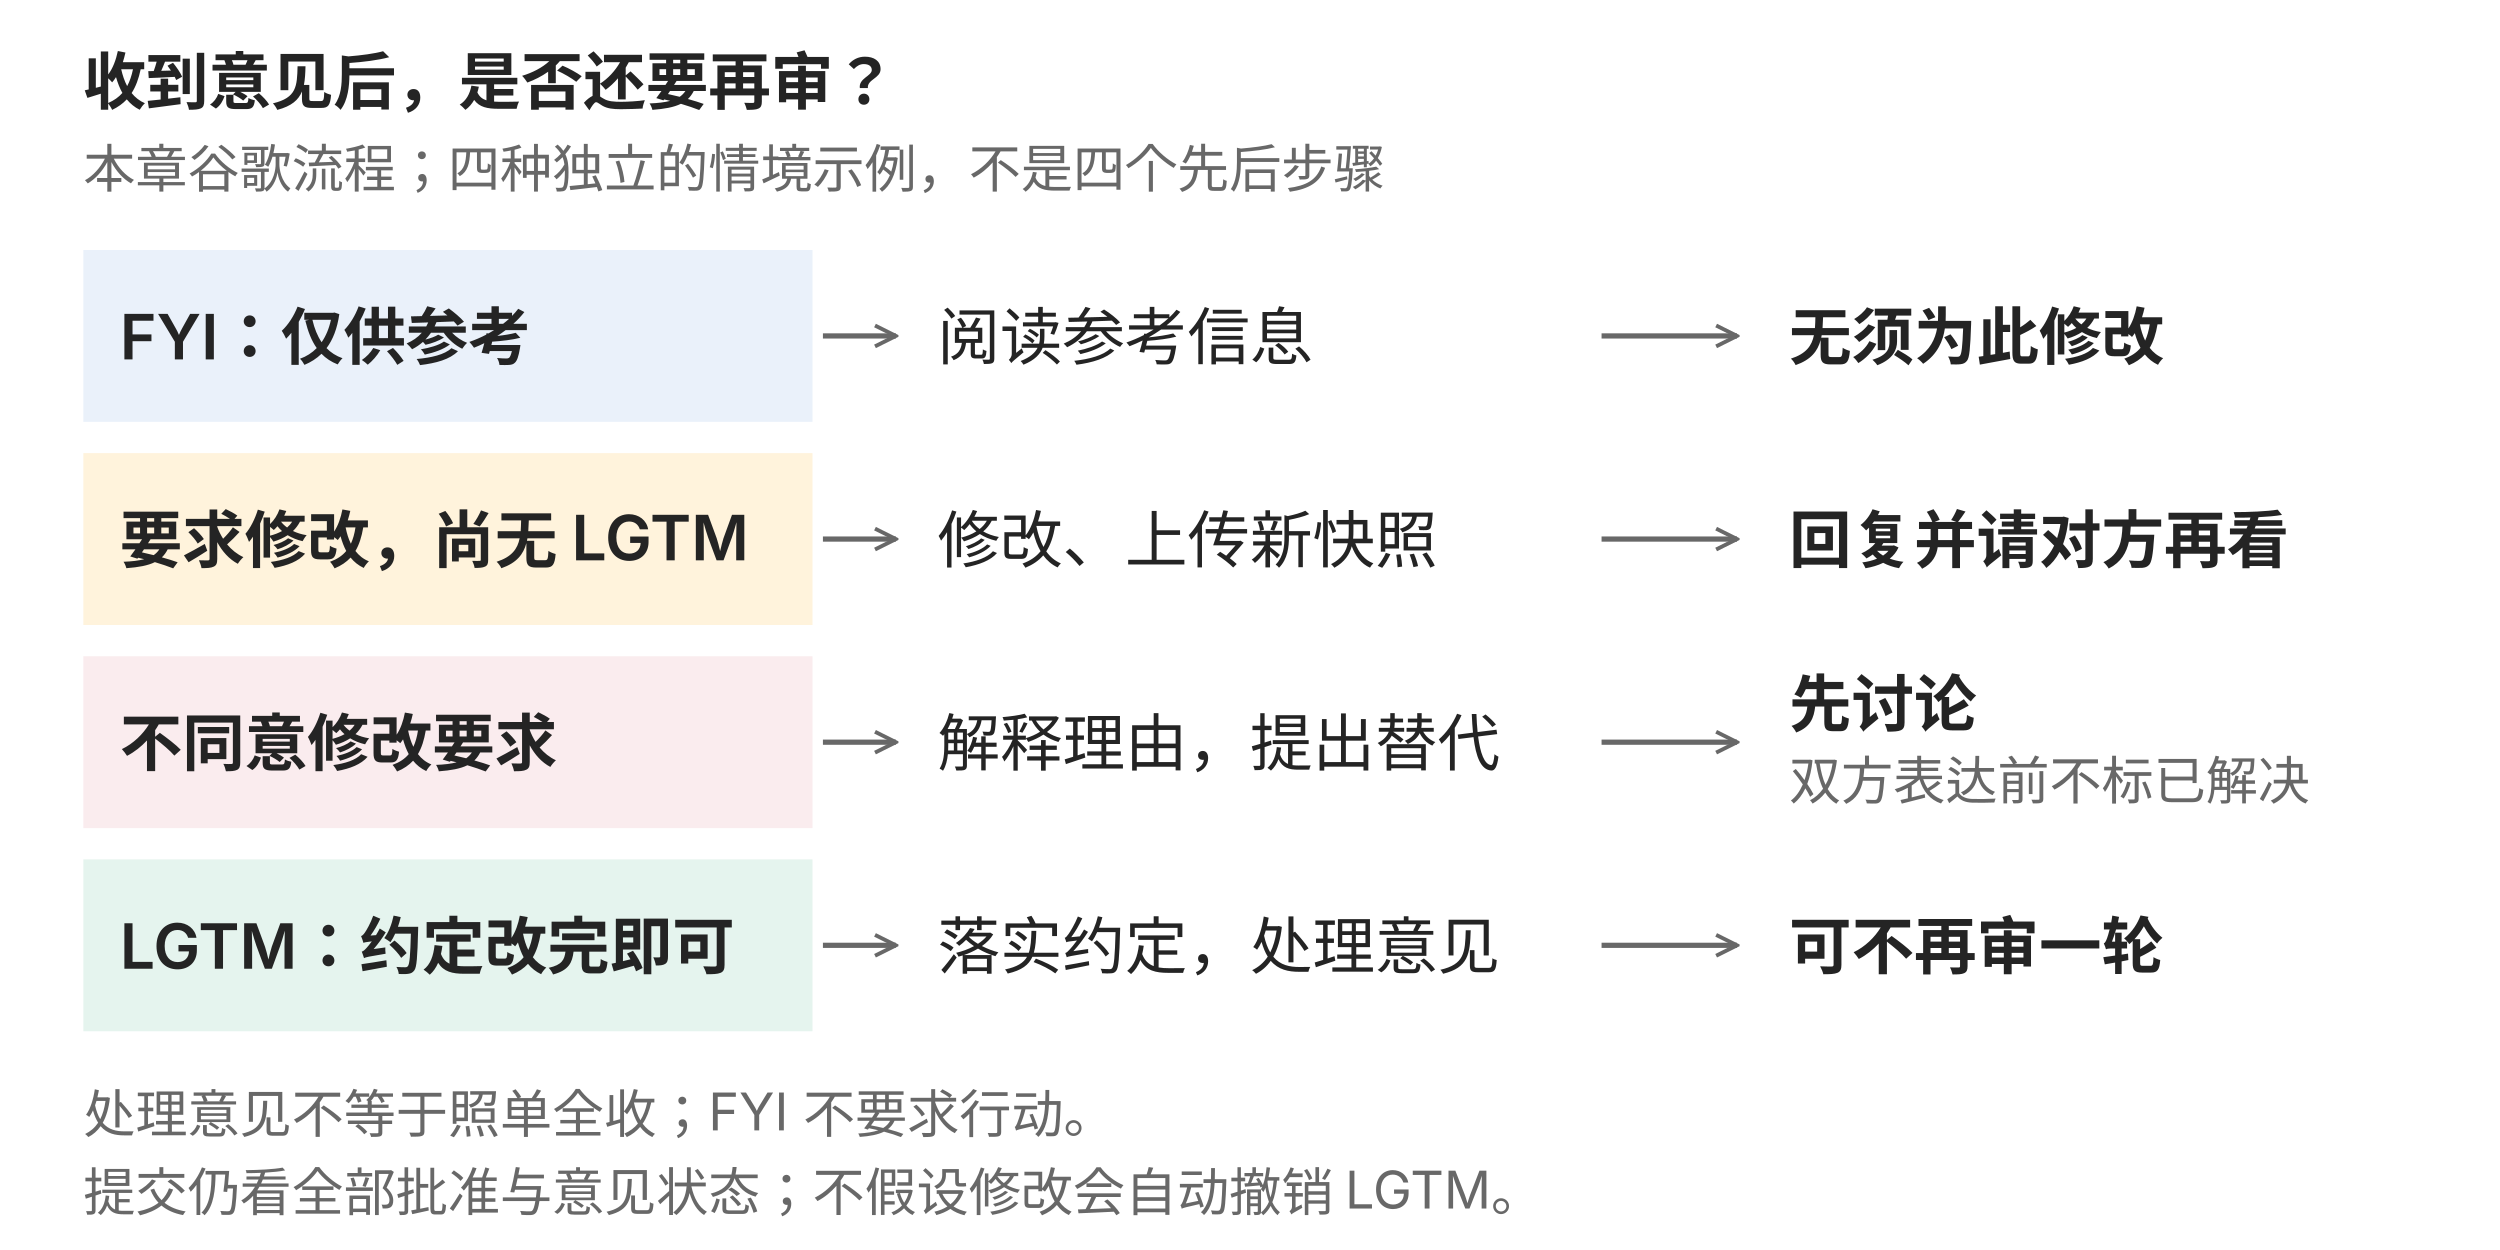
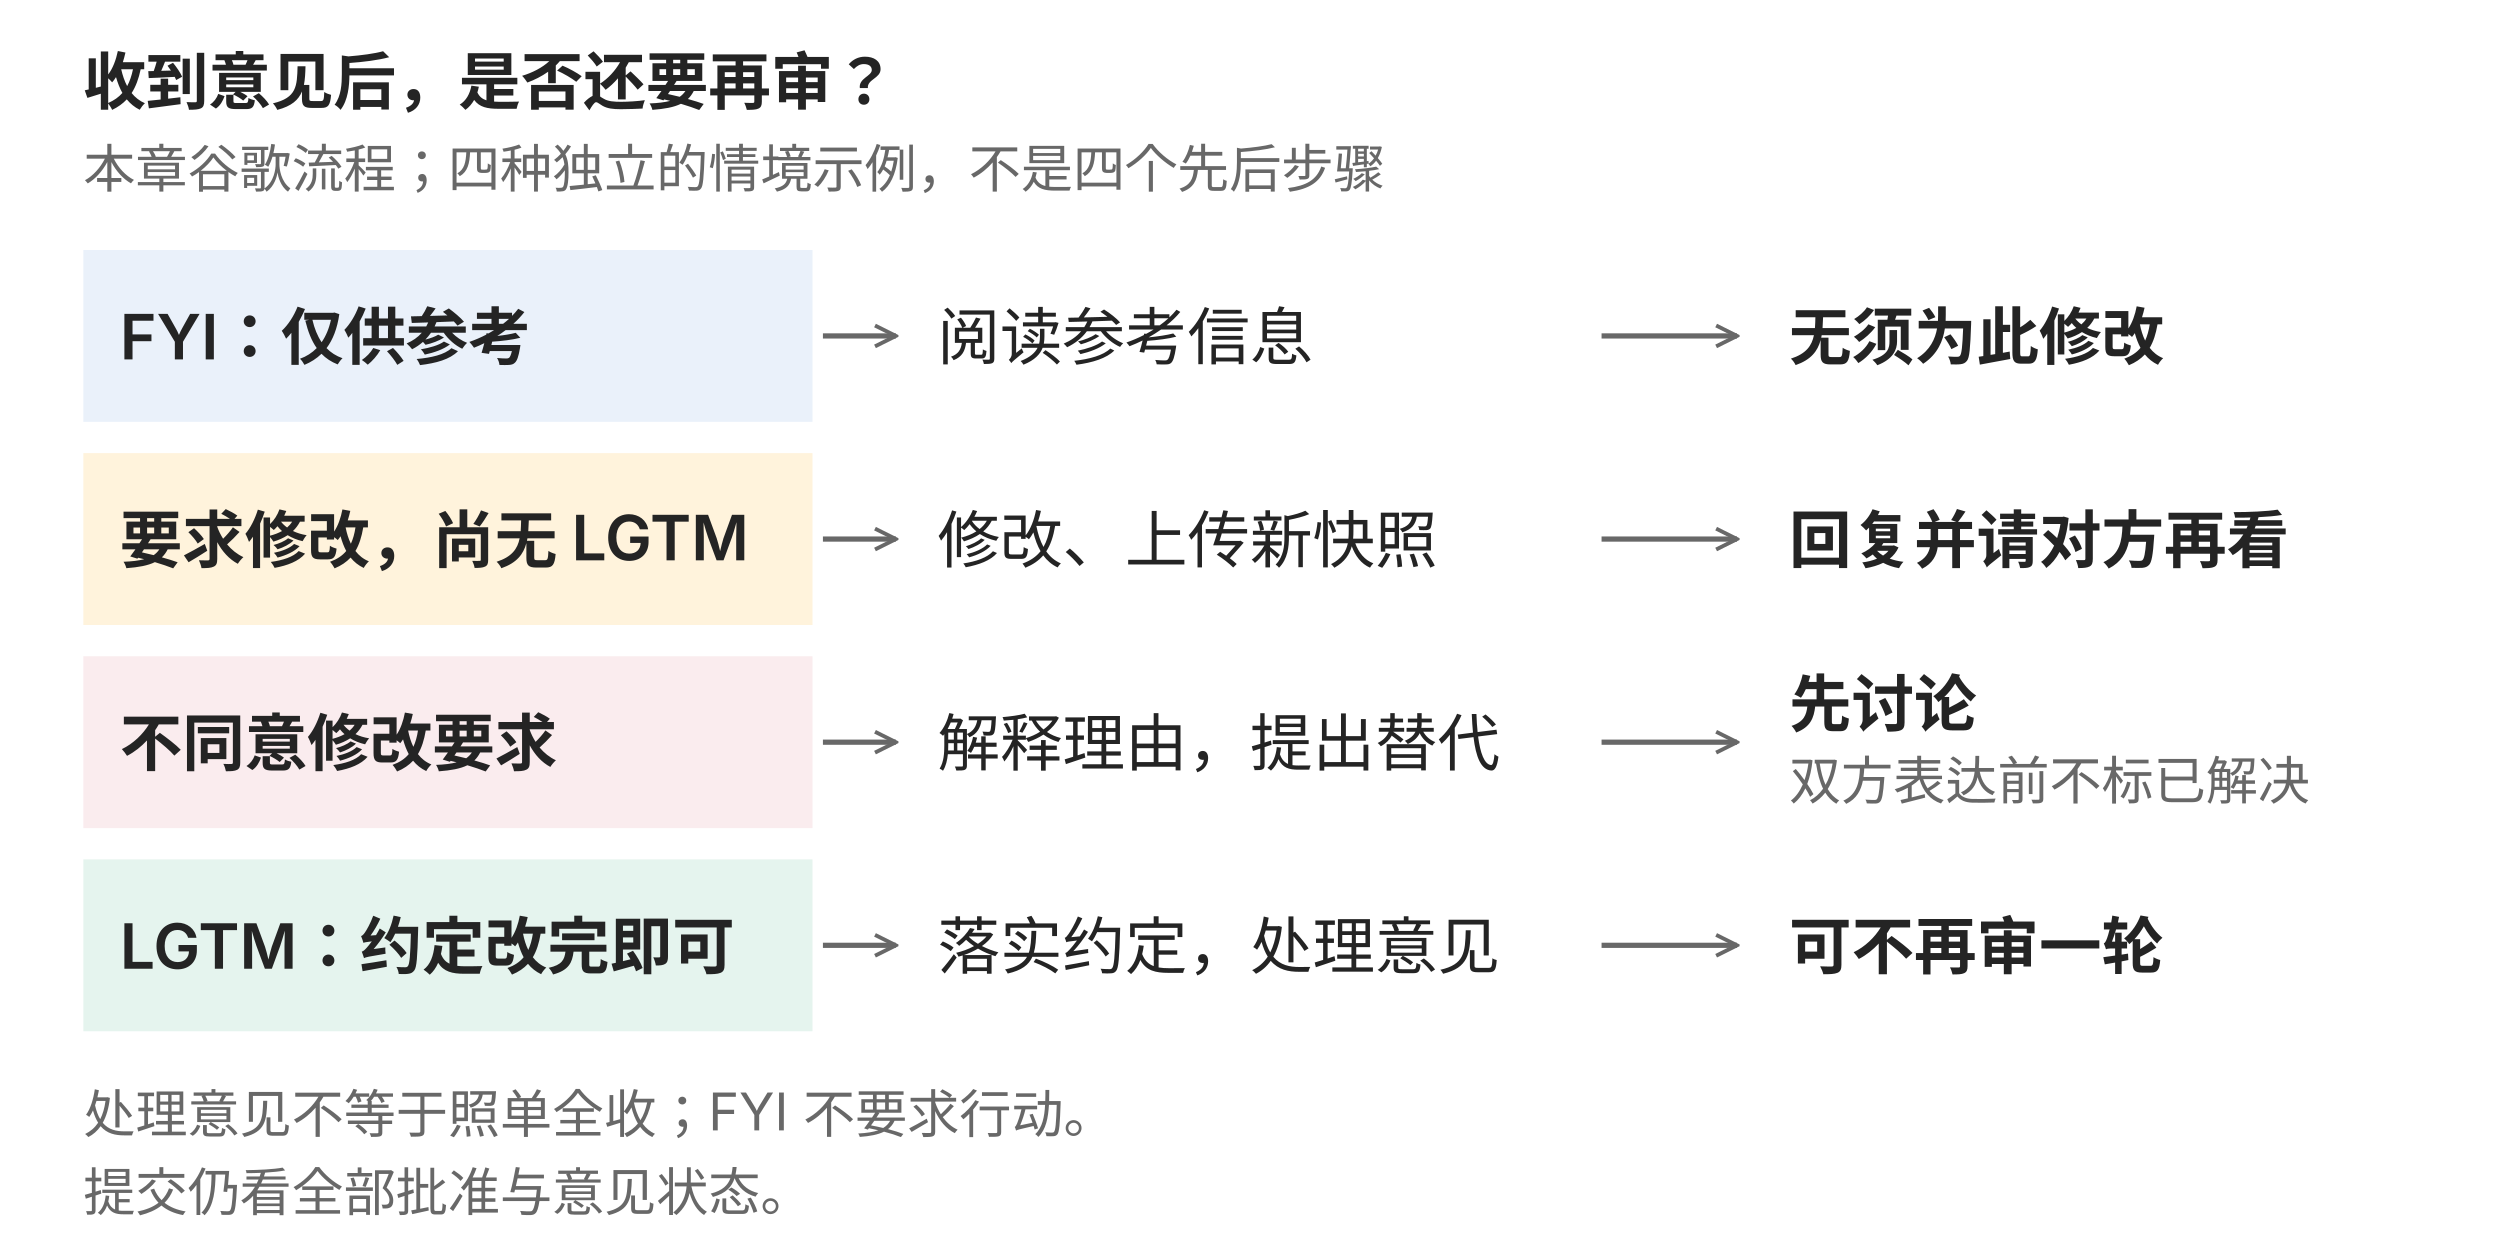
<svg xmlns="http://www.w3.org/2000/svg" id="ch09-01-diagram" class="chapter-svg cg-ch09-01" role="img" aria-labelledby="ch09-01-title ch09-01-desc" viewBox="0 0 960 480" width="960" height="480">
  <style>
.cg-ch09-01#ch09-01-diagram text{font-family:-apple-system,BlinkMacSystemFont,'Segoe UI','PingFang SC','Microsoft YaHei',sans-serif;font-size:24px;font-weight:400;letter-spacing:0;fill:var(--diagram-ink,#242424)}
.cg-ch09-01#ch09-01-diagram .strong{font-weight:600}
.cg-ch09-01#ch09-01-diagram .small{font-size:20px;fill:var(--diagram-muted,#686868)}
.cg-ch09-01#ch09-01-diagram .peer{fill:var(--diagram-secondary,#2f6eac);font-weight:600}
.cg-ch09-01#ch09-01-diagram .author{fill:var(--diagram-primary,#087f6d);font-weight:600}
.cg-ch09-01#ch09-01-diagram .danger{fill:var(--diagram-danger,#b54750);font-weight:600}
.cg-ch09-01#ch09-01-diagram .line{fill:none;stroke:var(--diagram-line,#b9c9c0);stroke-width:1.5}
.cg-ch09-01#ch09-01-diagram .arrow{fill:none;stroke:var(--diagram-muted,#686868);stroke-width:2;marker-end:url(#ch09-01-arrow)}
</style>
  <defs>
    <marker id="ch09-01-arrow" viewBox="0 0 10 10" refX="9" refY="5" markerWidth="10" markerHeight="10" markerUnits="userSpaceOnUse" orient="auto">
      <path d="M1 1 L9 5 L1 9" fill="none" stroke="var(--diagram-muted,#686868)" stroke-width="1.5" />
    </marker>
  </defs>
  <rect id="ch09-01-box1" x="0" y="0" width="960" height="480" rx="0" fill="var(--diagram-bg,#fff)" />
  <text x="32" y="40" class="strong" text-anchor="start">收到意见后，是否还要再审？</text>
  <text x="32" y="72" class="small" text-anchor="start">本章谷歌流程；四种独立的情境示例，不是四个先后步骤</text>
  <rect id="ch09-01-box2" x="32" y="96" width="280" height="66" rx="0" fill="var(--diagram-secondary-soft,#eaf1fa)" />
  <text x="46" y="138" class="strong" text-anchor="start" data-box="ch09-01-box2">FYI：仅供参考</text>
  <path d="M316 129 H344" class="arrow" />
  <text x="360" y="138" class="" text-anchor="start">阅读参考信息</text>
  <path d="M615 129 H667" class="arrow" />
  <text x="687" y="138" class="strong" text-anchor="start">无须为此修改</text>
  <rect id="ch09-01-box3" x="32" y="174" width="280" height="66" rx="0" fill="var(--diagram-warm-soft,#fff3dc)" />
  <text x="46" y="216" class="strong" text-anchor="start" data-box="ch09-01-box3">要求修改，尚无 LGTM</text>
  <path d="M316 207 H344" class="arrow" />
  <text x="360" y="216" class="" text-anchor="start">修改、上传新快照</text>
  <path d="M615 207 H667" class="arrow" />
  <text x="687" y="216" class="strong" text-anchor="start">回复并请对方再看</text>
  <rect id="ch09-01-box4" x="32" y="252" width="280" height="66" rx="0" fill="var(--diagram-danger-soft,#faecee)" />
  <text x="46" y="294" class="strong" text-anchor="start" data-box="ch09-01-box4">不同意修改要求</text>
  <path d="M316 285 H344" class="arrow" />
  <text x="360" y="294" class="" text-anchor="start">解释理由，提出替代</text>
  <path d="M615 285 H667" class="arrow" />
  <text x="687" y="279" class="strong" text-anchor="start">先讨论</text>
  <text x="687" y="307" class="small" text-anchor="start">双方表达前不标已解决</text>
  <rect id="ch09-01-box5" x="32" y="330" width="280" height="66" rx="0" fill="var(--diagram-primary-soft,#e5f4ee)" />
  <text x="46" y="372" class="strong" text-anchor="start" data-box="ch09-01-box5">LGTM：约定改完即可</text>
  <path d="M316 363 H344" class="arrow" />
  <text x="360" y="372" class="" text-anchor="start">落实约定，处理意见</text>
  <path d="M615 363 H667" class="arrow" />
  <text x="687" y="372" class="strong" text-anchor="start">可不再审一轮</text>
  <text x="32" y="435" class="small" text-anchor="start">处理意见不等于照单全收；FYI 不要求行动。</text>
-   <text x="32" y="465" class="small" text-anchor="start">提交仍看全部批准与意见状态；不假设修改会自动撤销 LGTM。</text>
+   <text x="32" y="465" class="small" text-anchor="start">提交仍看全部批准与意见状态。</text>
</svg>
